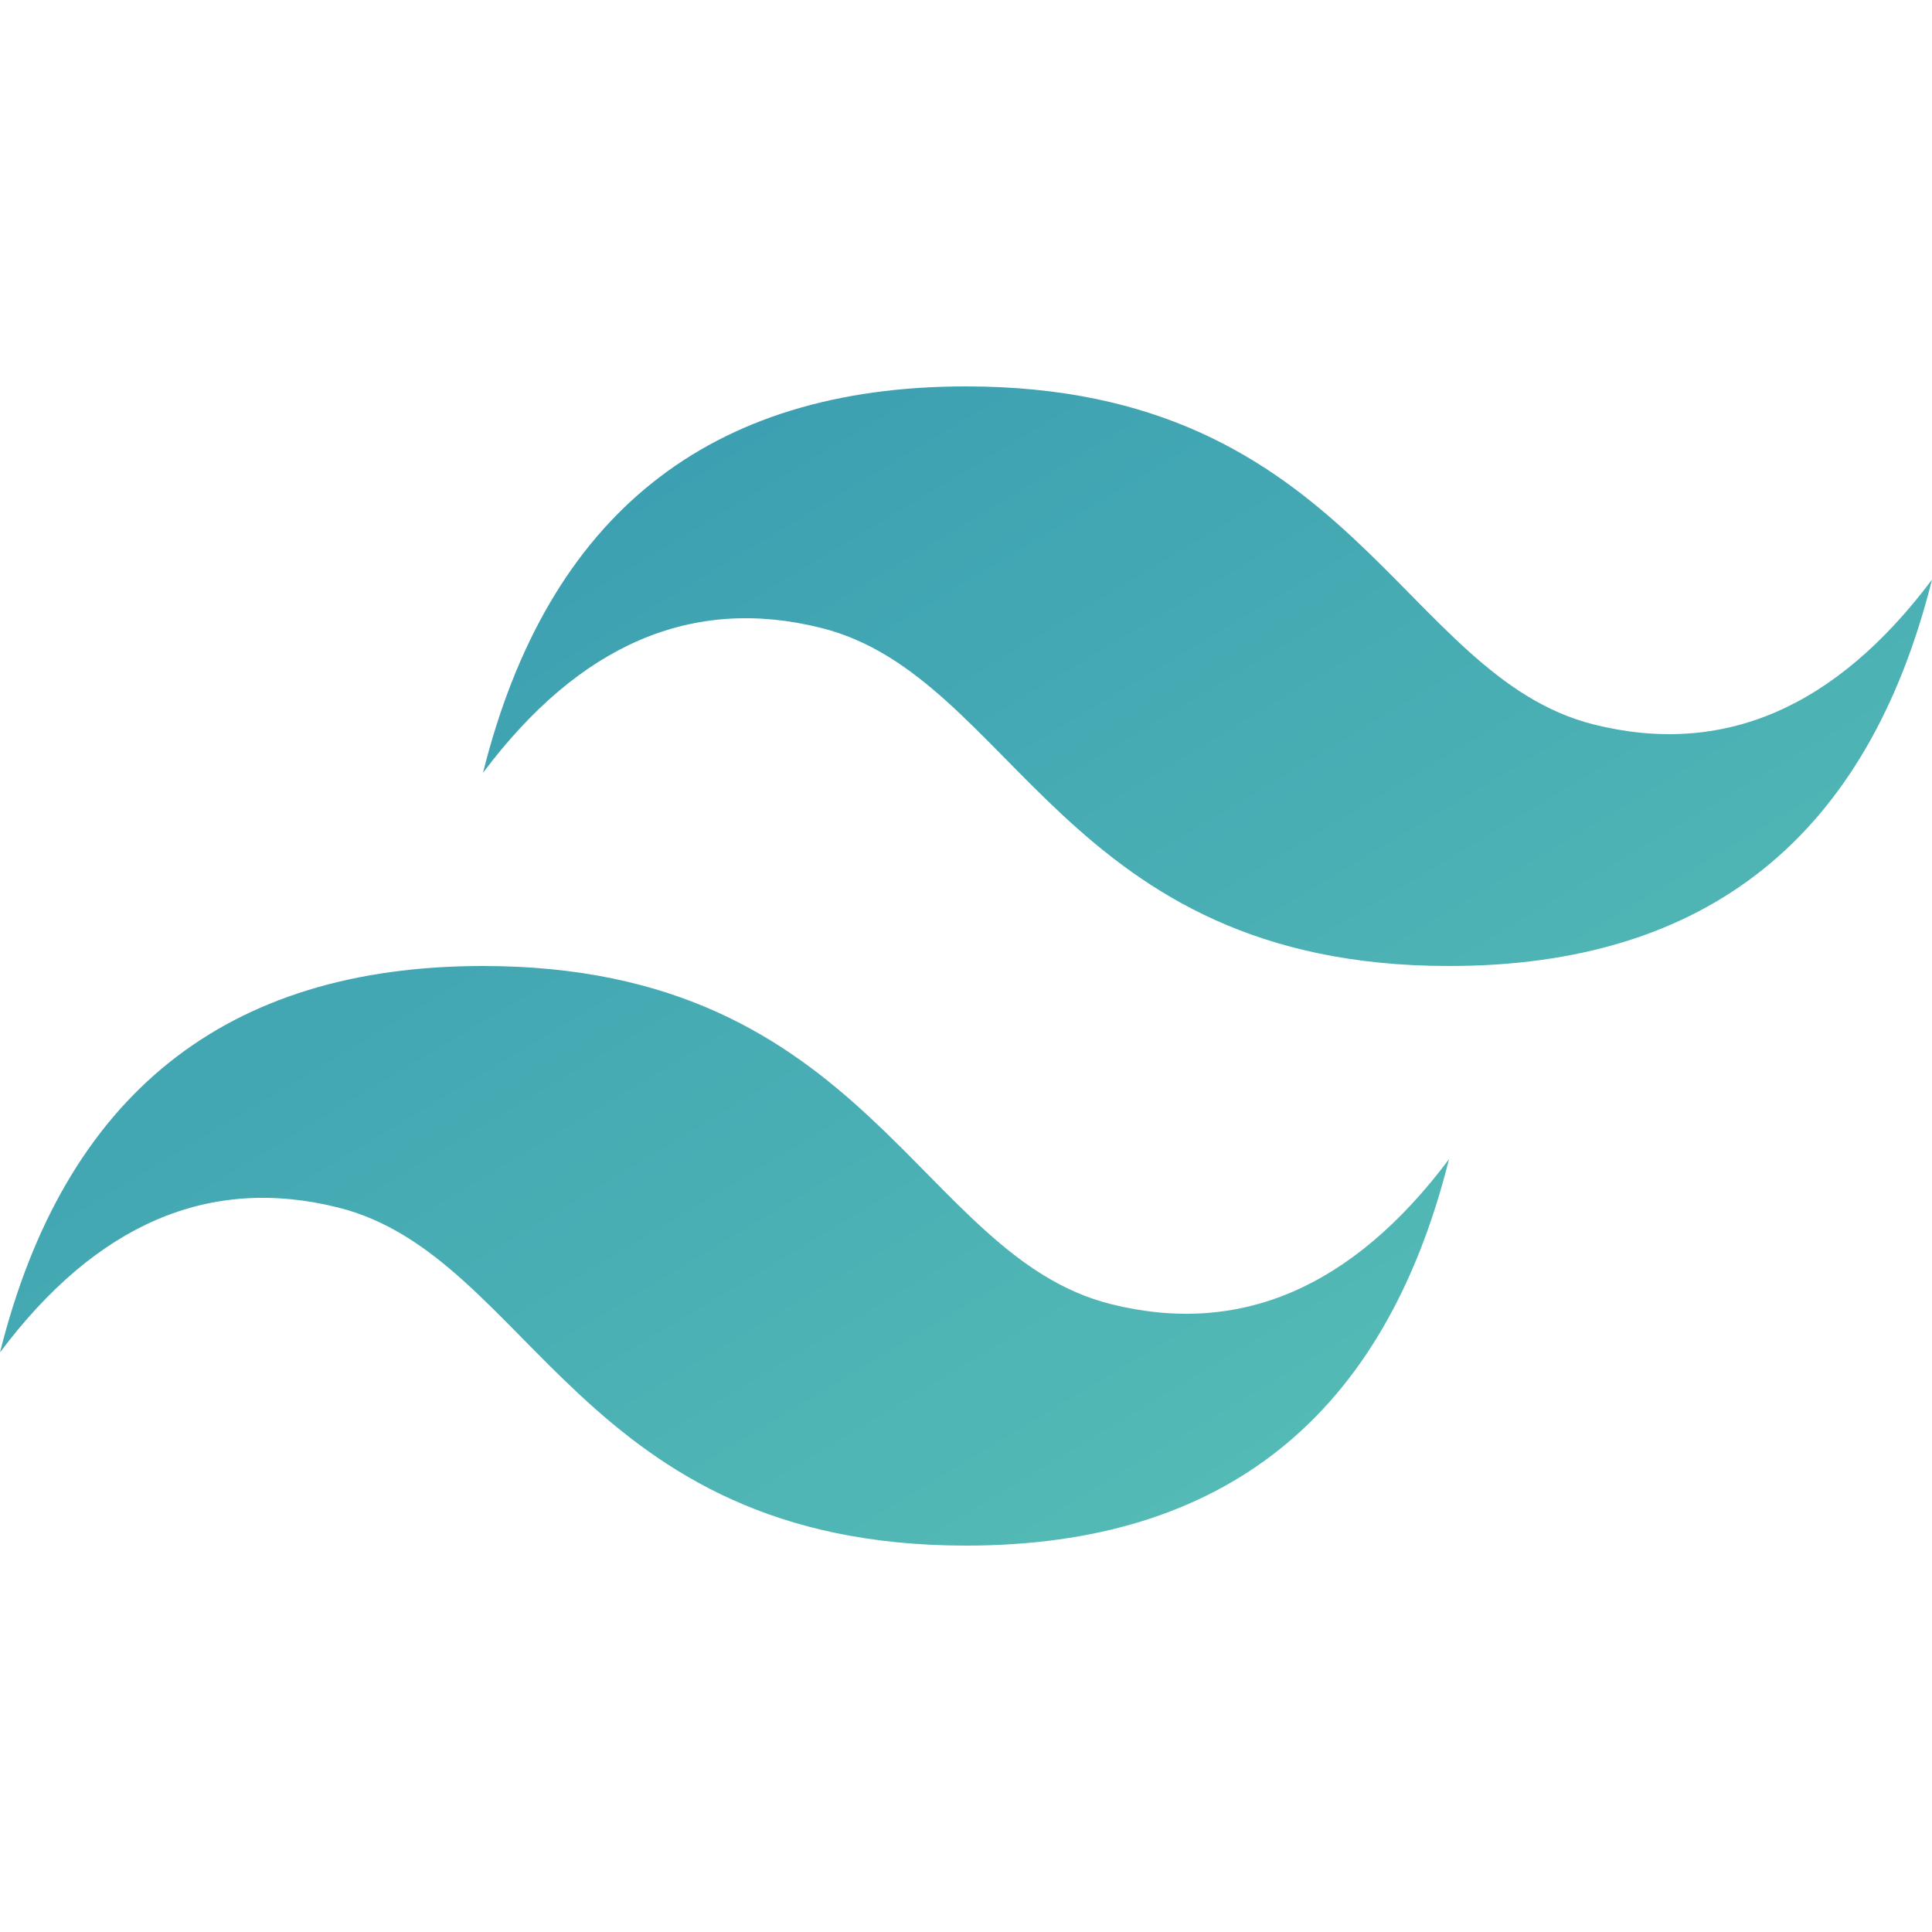
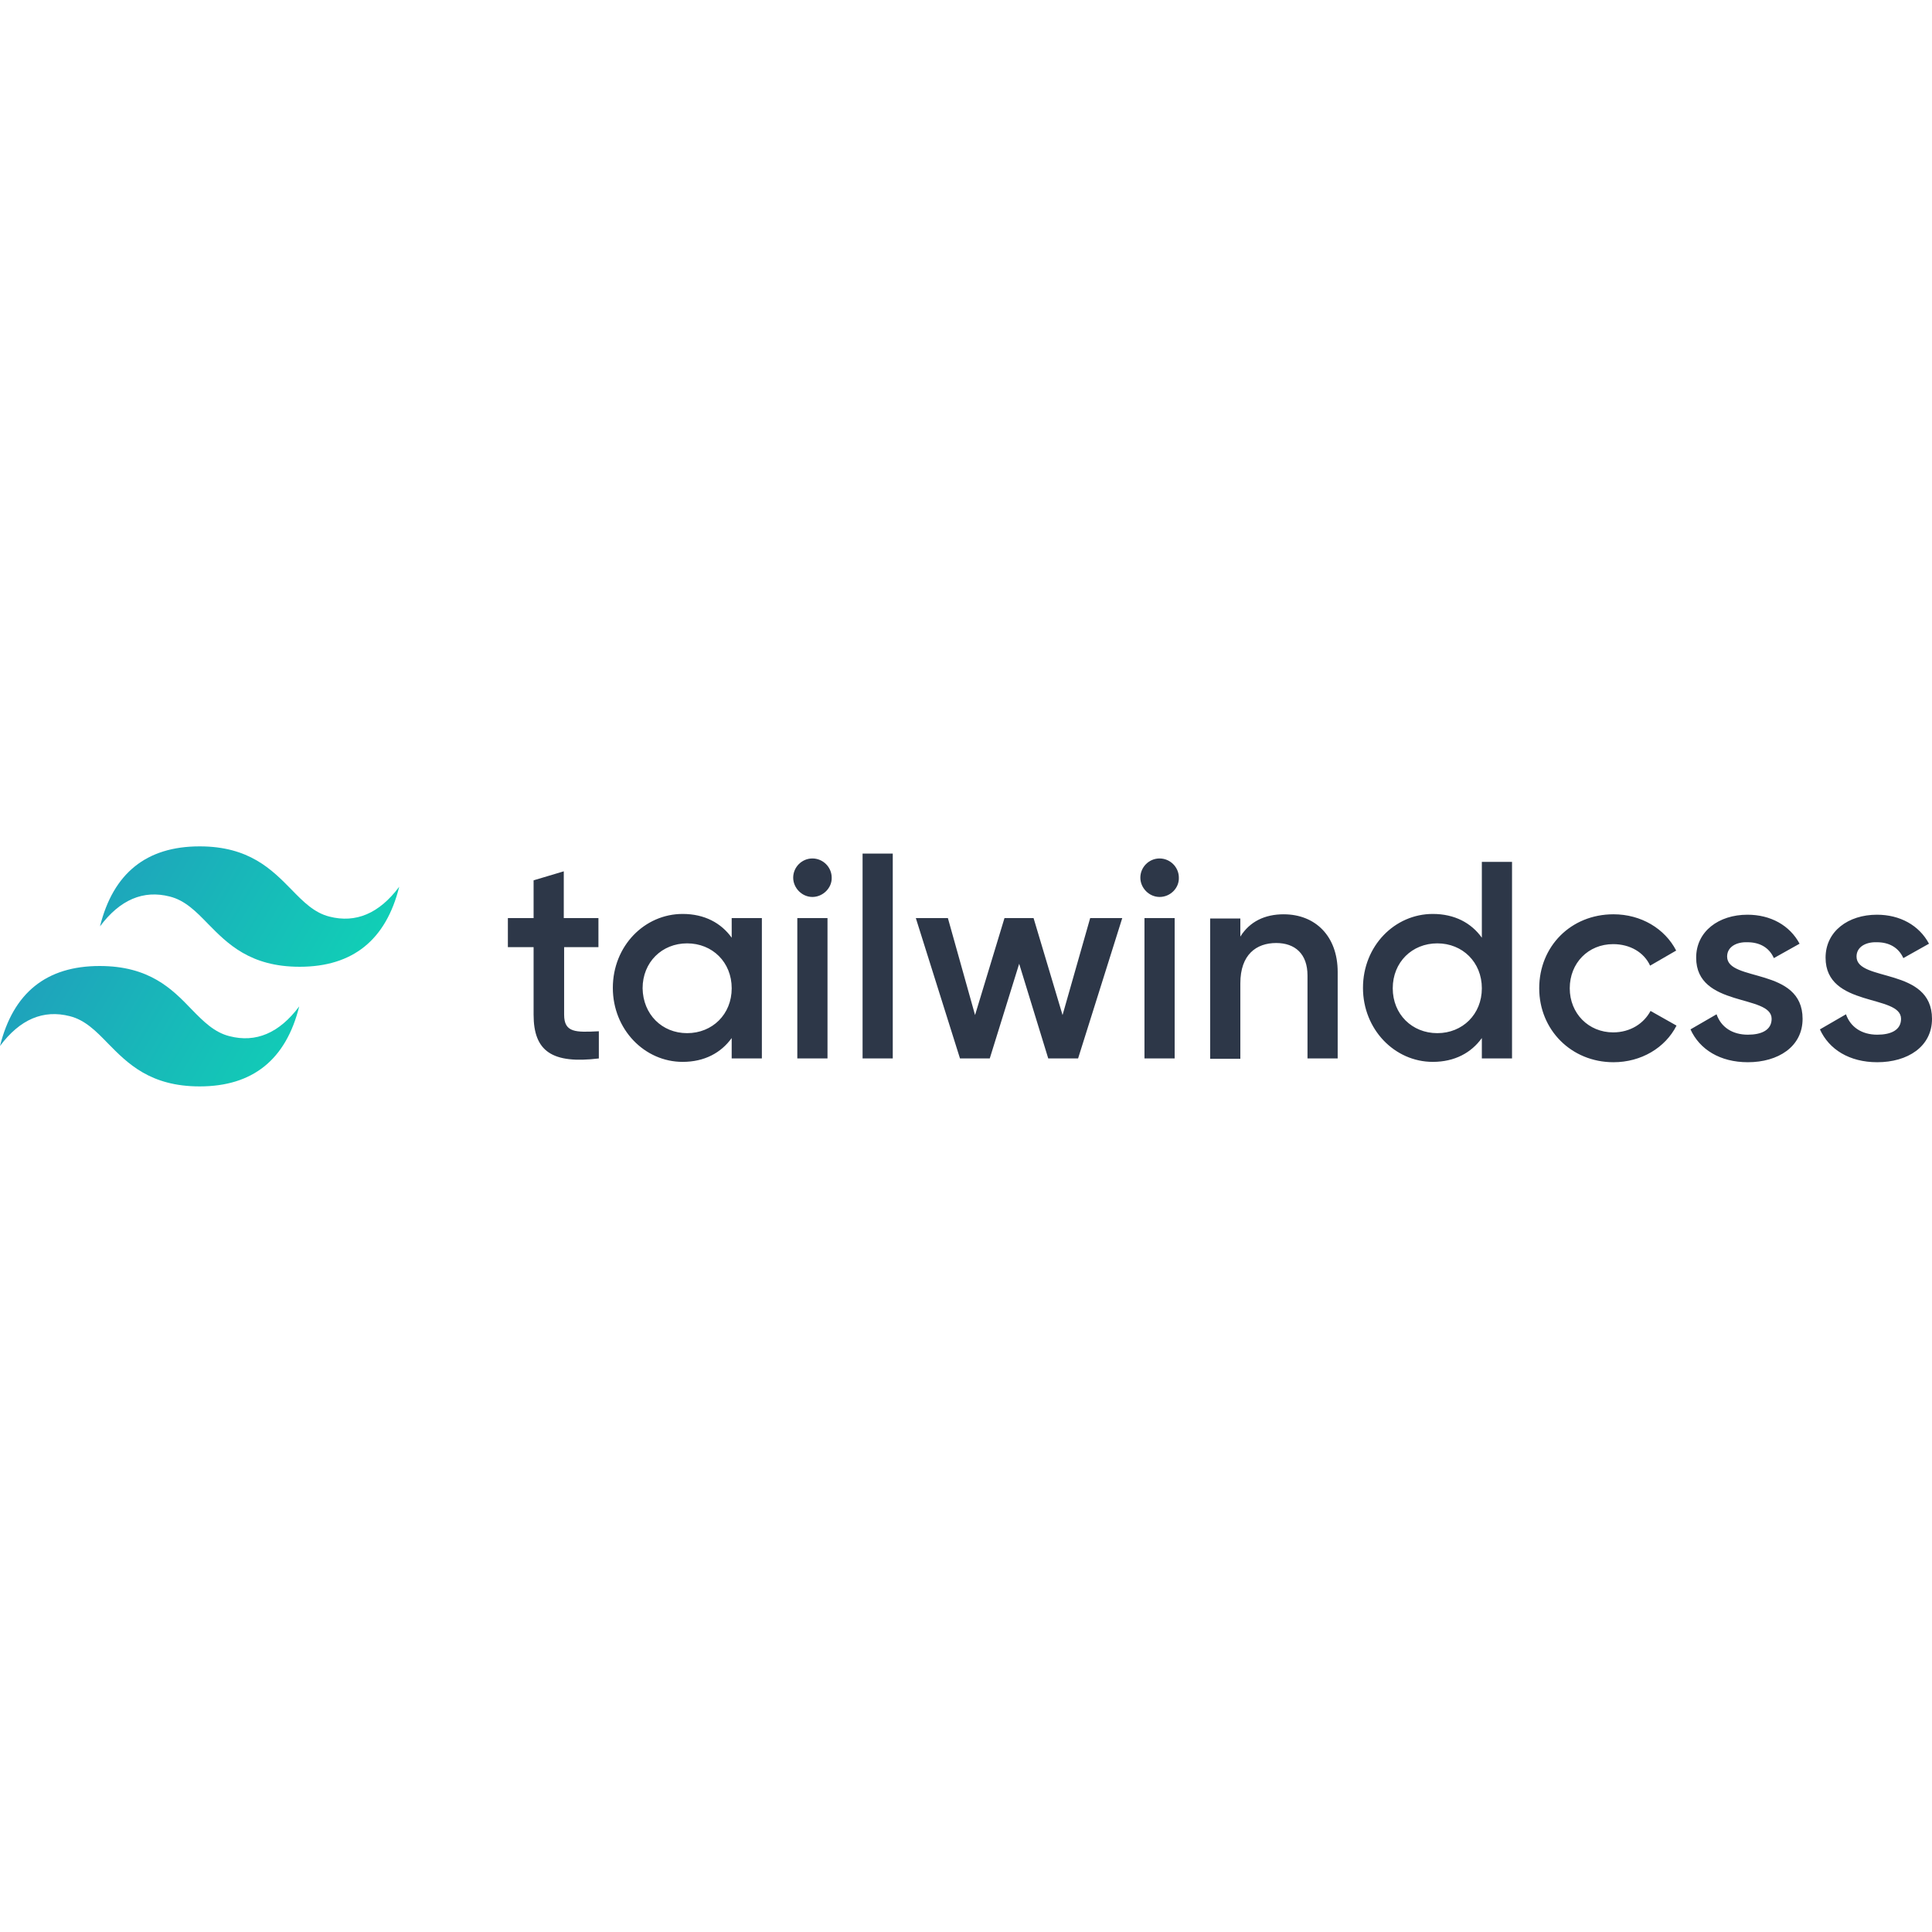
- <svg xmlns="http://www.w3.org/2000/svg" width="64" height="64">
+ <svg xmlns="http://www.w3.org/2000/svg" viewBox="0 0 128 128">
  <defs>
-     <linearGradient x1="0" y1="-21.333" y2="85.333" id="A" x2="64" gradientUnits="userSpaceOnUse">
-       <stop stop-color="#2383ae" offset="0%" />
-       <stop stop-color="#6dd7b9" offset="100%" />
+     <linearGradient id="tailwindcss-original-wordmark-a" gradientUnits="userSpaceOnUse" x1="2.21" y1="511.596" x2="3.211" y2="511.596" gradientTransform="matrix(27.16757 5.6391 -9.3985 16.30055 4747.487 -8290.643)">
+       <stop offset="0" stop-color="#2298bd" />
+       <stop offset="1" stop-color="#0ed7b5" />
    </linearGradient>
  </defs>
-   <path d="M16 25.6c2.133-8.533 7.467-12.8 16-12.8 12.8 0 14.4 9.6 20.8 11.2 4.267 1.067 8-.533 11.2-4.8C61.867 27.733 56.533 32 48 32c-12.8 0-14.4-9.6-20.8-11.2-4.267-1.067-8 .533-11.2 4.8zM0 44.8C2.133 36.267 7.467 32 16 32c12.8 0 14.4 9.6 20.8 11.2 4.267 1.067 8-.533 11.2-4.8-2.133 8.533-7.467 12.8-16 12.8-12.8 0-14.4-9.6-20.8-11.2-4.267-1.067-8 .533-11.2 4.8z" fill="url(#A)" fill-rule="evenodd" />
+   <path d="M13.227 56.074c-3.528 0-5.727 1.778-6.602 5.301 1.324-1.773 2.875-2.426 4.625-1.977 1 .25 1.727.977 2.523 1.801 1.301 1.324 2.801 2.852 6.079 2.852 3.523 0 5.722-1.778 6.597-5.301-1.324 1.773-2.875 2.426-4.625 1.977-1-.25-1.722-.977-2.523-1.801-1.301-1.324-2.801-2.852-6.074-2.852zM6.602 64C3.074 64 .875 65.773 0 69.3c1.324-1.777 2.875-2.425 4.625-1.976 1 .25 1.727.977 2.523 1.801 1.301 1.324 2.801 2.852 6.079 2.852 3.523 0 5.722-1.778 6.597-5.301-1.324 1.773-2.875 2.426-4.625 1.972-1-.25-1.722-.972-2.523-1.796C11.398 65.523 9.898 64 6.602 64zm0 0" fill="url(#tailwindcss-original-wordmark-a)" />
+   <path d="M39.676 62.75h-2.301v4.477c0 1.199.773 1.171 2.3 1.097v1.801c-3.1.375-4.323-.477-4.323-2.898V62.75h-1.704v-1.926h1.704v-2.5l2-.597v3.097h2.296v1.926zm8.8-1.926h2v9.301h-2v-1.352c-.703.977-1.8 1.579-3.25 1.579-2.527 0-4.624-2.153-4.624-4.903 0-2.773 2.097-4.898 4.625-4.898 1.449 0 2.546.597 3.25 1.574zm-2.953 7.625c1.676 0 2.954-1.25 2.954-2.972 0-1.727-1.278-2.977-2.954-2.977-1.671 0-2.949 1.25-2.949 2.977.028 1.722 1.278 2.972 2.95 2.972zm8.301-9.023c-.699 0-1.273-.602-1.273-1.278 0-.699.574-1.273 1.273-1.273.7 0 1.278.574 1.278 1.273.023.676-.579 1.278-1.278 1.278zm-1 10.699v-9.3h2v9.3zm4.324 0V56.551h2v13.574zm15.079-9.3h2.125l-2.926 9.3h-1.977l-1.926-6.273-1.949 6.273h-1.972l-2.926-9.3H62.8l1.8 6.425 1.95-6.426h1.926l1.921 6.426zm4.597-1.4c-.699 0-1.273-.6-1.273-1.277 0-.699.574-1.273 1.273-1.273.7 0 1.278.574 1.278 1.273.023.676-.551 1.278-1.278 1.278zm-1 10.7v-9.3h2v9.3zm9.227-9.55c2.074 0 3.574 1.425 3.574 3.823v5.727h-2v-5.5c0-1.426-.824-2.148-2.074-2.148-1.324 0-2.375.773-2.375 2.671v5h-2v-9.296h2v1.199c.625-1 1.625-1.477 2.875-1.477zm13.125-3.473h2v13.023h-2v-1.352c-.7.977-1.801 1.579-3.25 1.579-2.528 0-4.625-2.153-4.625-4.903 0-2.773 2.097-4.898 4.625-4.898 1.449 0 2.55.597 3.25 1.574zm-2.95 11.347c1.672 0 2.95-1.25 2.95-2.972 0-1.727-1.278-2.977-2.95-2.977-1.675 0-2.953 1.25-2.953 2.977 0 1.722 1.278 2.972 2.954 2.972zm11.672 1.926c-2.796 0-4.921-2.148-4.921-4.898 0-2.778 2.097-4.903 4.921-4.903 1.829 0 3.403.95 4.153 2.403l-1.727 1c-.398-.875-1.324-1.426-2.449-1.426-1.648 0-2.875 1.25-2.875 2.926 0 1.671 1.25 2.921 2.875 2.921 1.125 0 2.023-.574 2.477-1.421l1.722.972c-.75 1.477-2.347 2.426-4.176 2.426zm7.528-7c0 1.7 5 .676 5 4.125 0 1.852-1.625 2.875-3.625 2.875-1.852 0-3.2-.852-3.801-2.176l1.727-1c.296.852 1.046 1.352 2.074 1.352.898 0 1.574-.301 1.574-1.051 0-1.648-5-.727-5-4.05 0-1.75 1.5-2.848 3.398-2.848 1.528 0 2.801.699 3.454 1.921l-1.704.954c-.324-.727-.972-1.051-1.75-1.051-.722-.028-1.347.3-1.347.949zm8.574 0c0 1.7 5 .676 5 4.125 0 1.852-1.625 2.875-3.625 2.875-1.852 0-3.2-.852-3.8-2.176l1.726-1c.3.852 1.05 1.352 2.074 1.352.898 0 1.574-.301 1.574-1.051 0-1.648-5-.727-5-4.05 0-1.75 1.5-2.848 3.403-2.848 1.523 0 2.796.699 3.449 1.921l-1.7.954c-.328-.727-.976-1.051-1.75-1.051-.726-.028-1.351.3-1.351.949zm0 0" fill="#2d3748" />
</svg>
